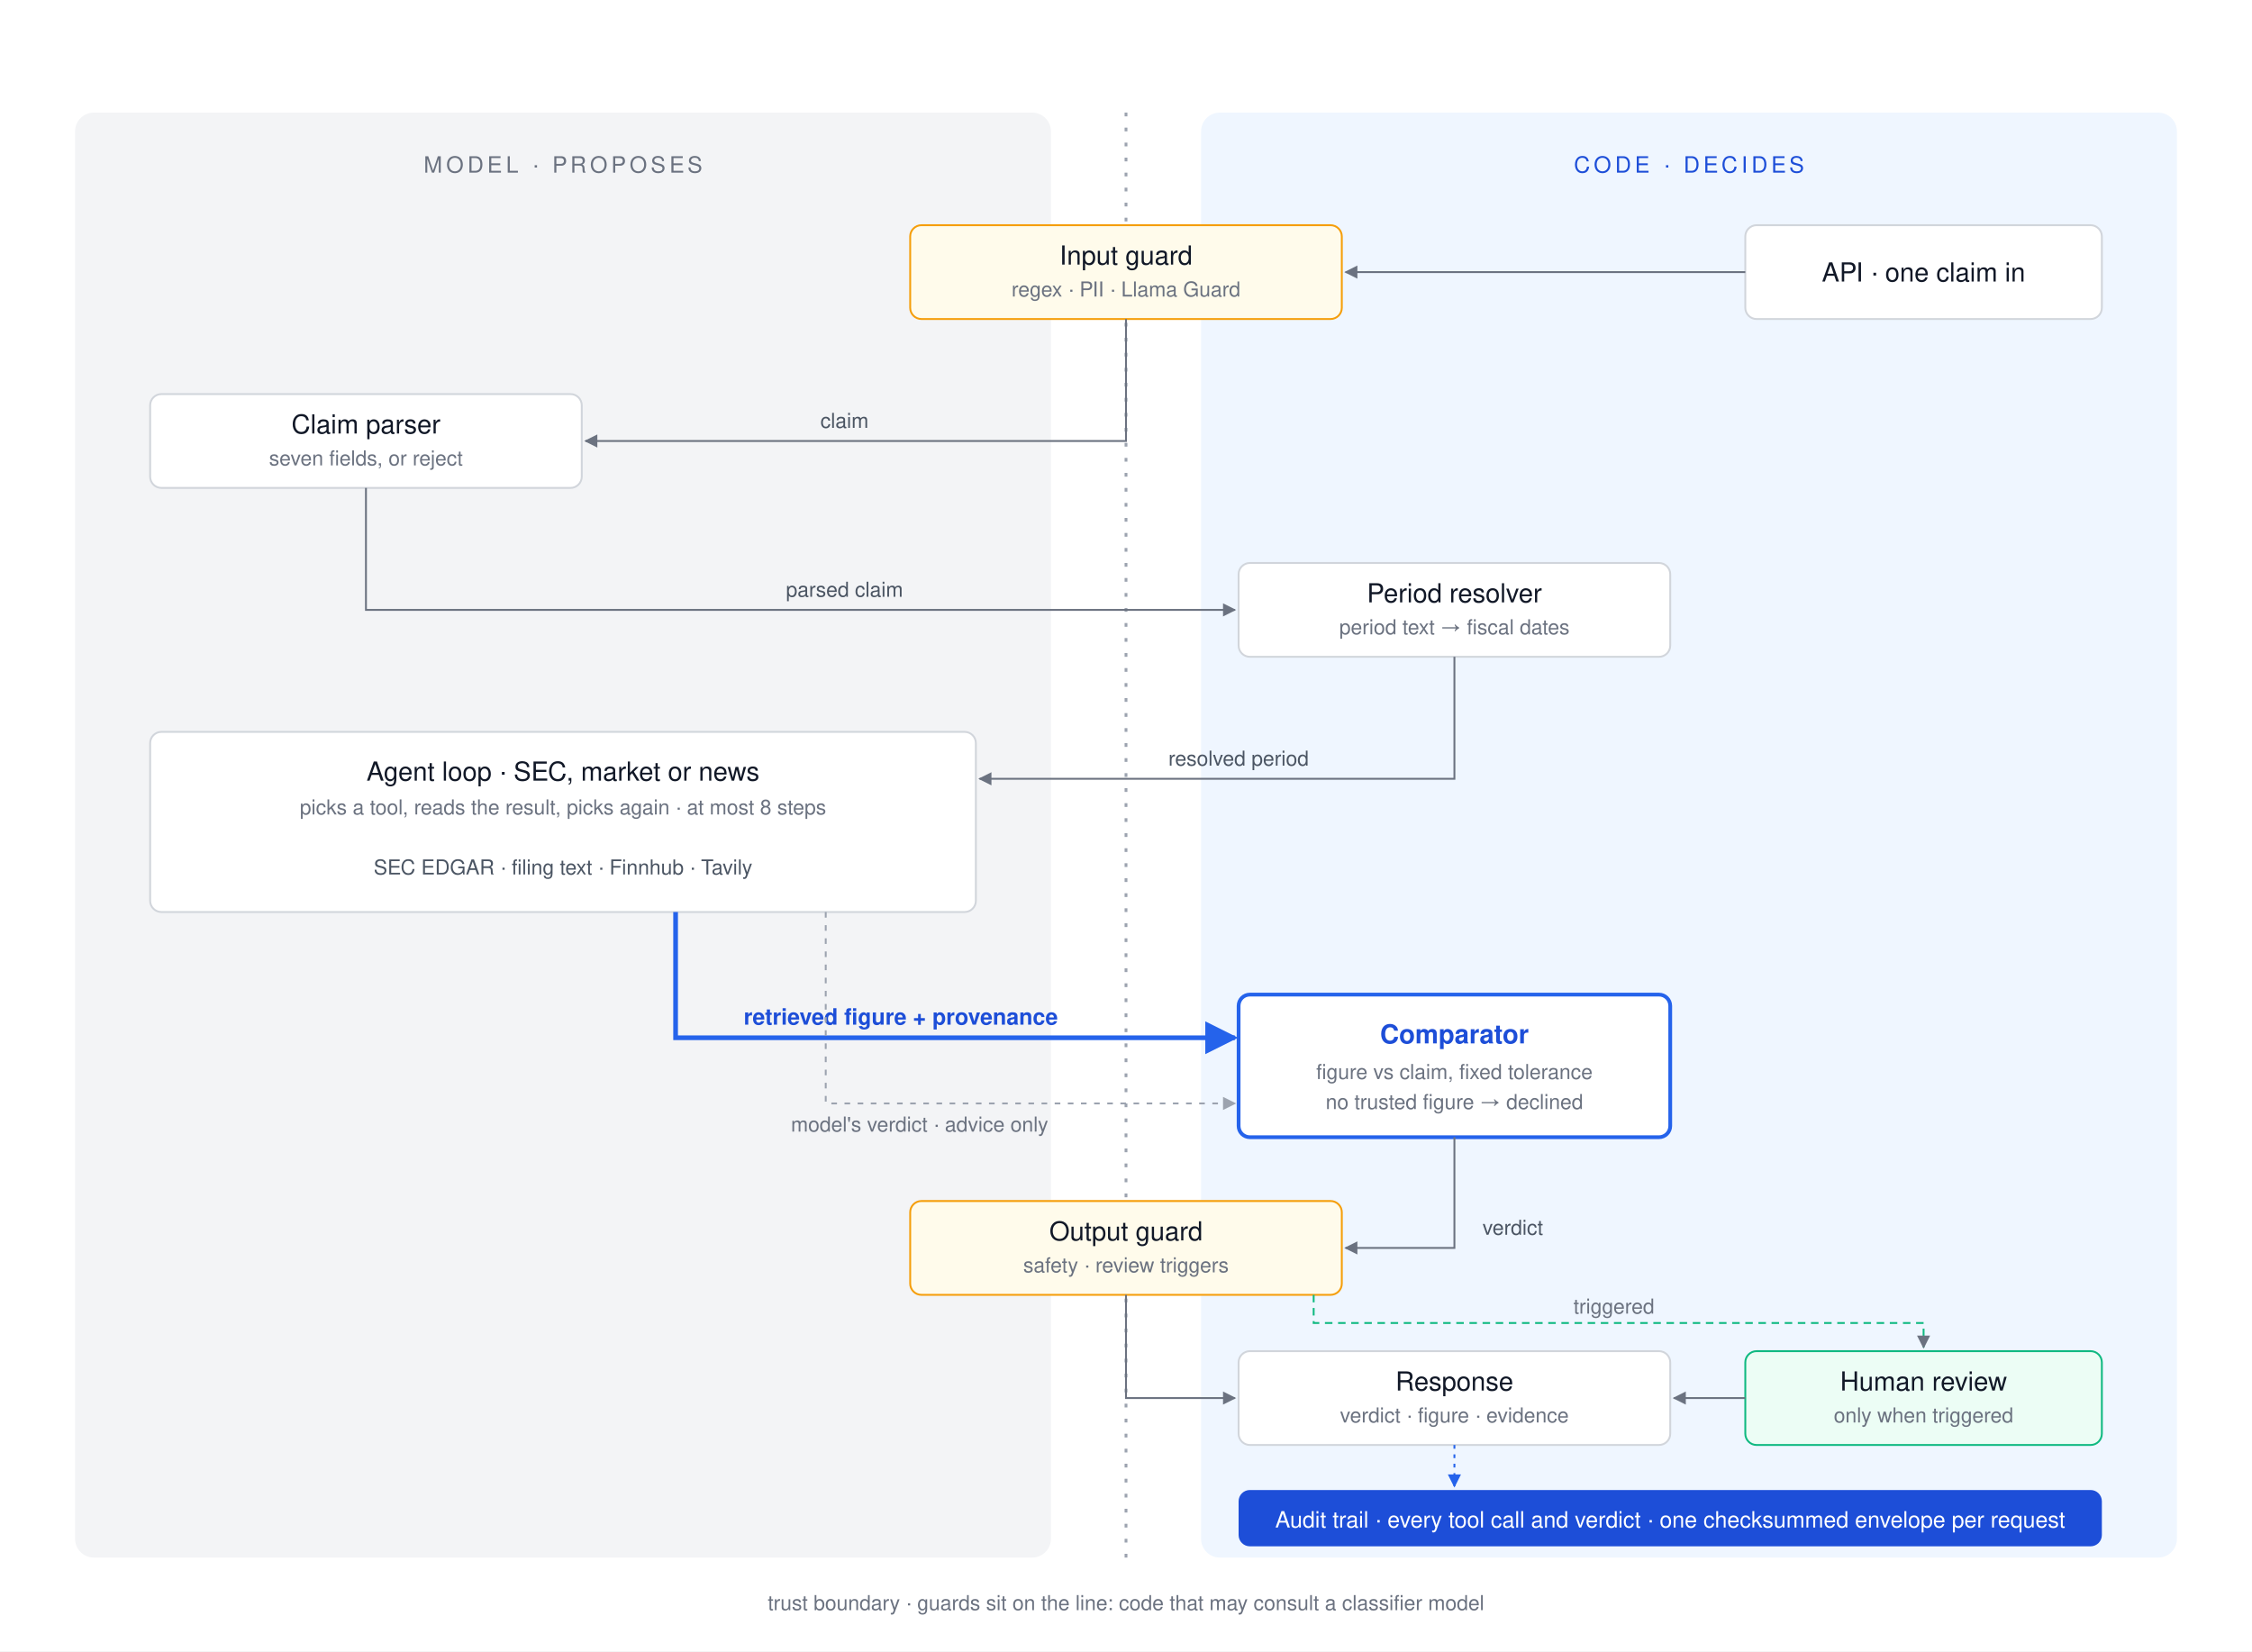
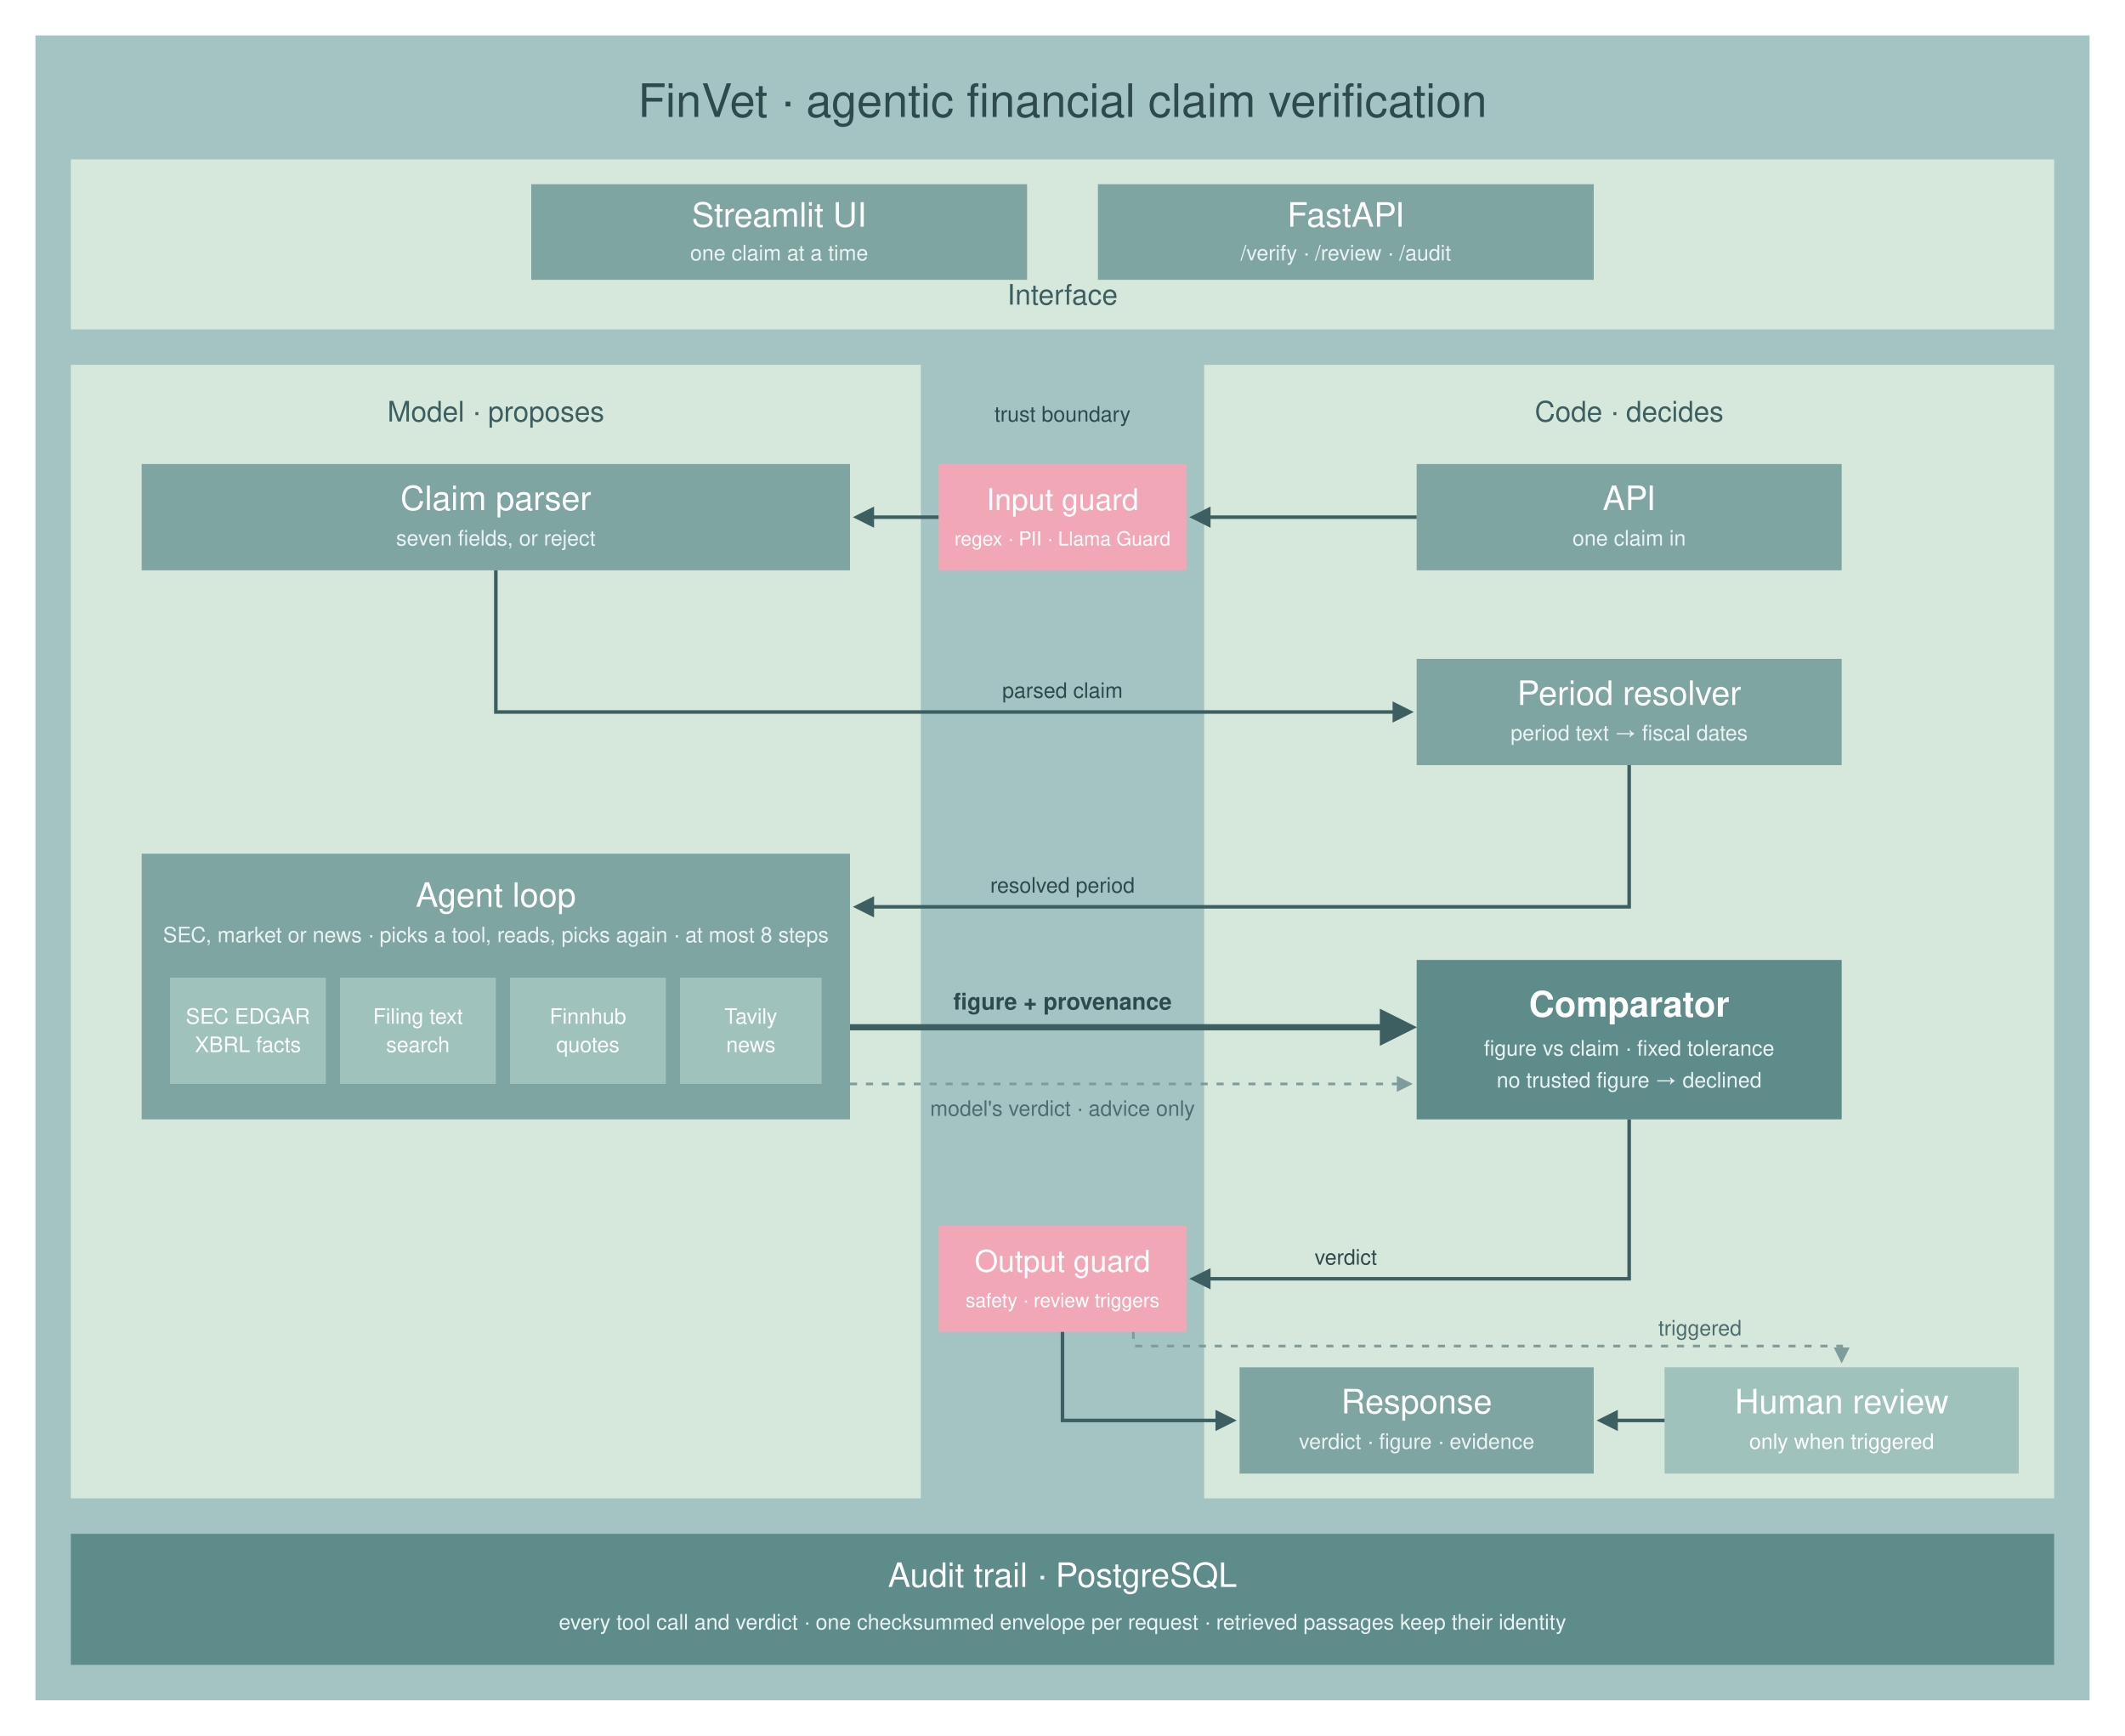
- <svg xmlns="http://www.w3.org/2000/svg" viewBox="0 0 1200 880" role="img" aria-label="FinVet's trust boundary. The claim steps down between the model side and the code side. Guards sit on the boundary. The model parses the claim and runs the agent loop over its sources; code resolves the period, computes the verdict from the retrieved figure, checks the output, consults a human only when triggered, and records every step." font-family="Helvetica, Arial, sans-serif">
+ <svg xmlns="http://www.w3.org/2000/svg" viewBox="0 0 1200 980" role="img" aria-label="FinVet system overview. Two panels, the model that proposes and the code that decides, with the guards in the gap between them. A claim enters through the API and the input guard, the model parses it, code resolves the period, the model runs the agent loop over its sources, code computes the verdict from the retrieved figure, the output guard checks it, a human is consulted only when triggered, and the audit trail at the base records every step." font-family="Helvetica Neue, Helvetica, Arial, sans-serif">
  <defs>
-     <marker id="n" viewBox="0 0 10 10" refX="9" refY="5" markerWidth="7" markerHeight="7" orient="auto-start-reverse">
-       <path d="M0,0 L10,5 L0,10 z" fill="#6b7280" />
+     <marker id="t" viewBox="0 0 10 10" refX="8" refY="5" markerWidth="6" markerHeight="6" orient="auto-start-reverse">
+       <path d="M0,0 L10,5 L0,10 z" fill="#3d5f61" />
    </marker>
-     <marker id="p" viewBox="0 0 10 10" refX="9" refY="5" markerWidth="7" markerHeight="7" orient="auto-start-reverse">
-       <path d="M0,0 L10,5 L0,10 z" fill="#2563eb" />
-     </marker>
-     <marker id="l" viewBox="0 0 10 10" refX="9" refY="5" markerWidth="7" markerHeight="7" orient="auto-start-reverse">
-       <path d="M0,0 L10,5 L0,10 z" fill="#9ca3af" />
+     <marker id="w" viewBox="0 0 10 10" refX="8" refY="5" markerWidth="6" markerHeight="6" orient="auto-start-reverse">
+       <path d="M0,0 L10,5 L0,10 z" fill="#7f9c9c" />
    </marker>
  </defs>
-   <rect width="1200" height="880" fill="#ffffff" />
-   <rect x="40" y="60" width="520" height="770" rx="10" fill="#f3f4f6" />
-   <rect x="640" y="60" width="520" height="770" rx="10" fill="#eff6ff" />
-   <line x1="600" y1="60" x2="600" y2="830" stroke="#9ca3af" stroke-width="1.5" stroke-dasharray="2 6" />
-   <text x="300" y="92" text-anchor="middle" font-size="12" letter-spacing="2" fill="#6b7280">MODEL · PROPOSES</text>
-   <text x="900" y="92" text-anchor="middle" font-size="12" letter-spacing="2" fill="#1d4ed8">CODE · DECIDES</text>
-   <text x="600" y="858" text-anchor="middle" font-size="11" fill="#6b7280">trust boundary · guards sit on the line: code that may consult a classifier model</text>
-   <rect x="930" y="120" width="190" height="50" rx="6" fill="#ffffff" stroke="#d1d5db" stroke-width="1" />
-   <text x="1025" y="150" text-anchor="middle" font-size="14" fill="#111827">API · one claim in</text>
-   <rect x="485" y="120" width="230" height="50" rx="6" fill="#fffbeb" stroke="#f59e0b" stroke-width="1" />
-   <text x="600" y="141" text-anchor="middle" font-size="14" fill="#111827">Input guard</text>
-   <text x="600" y="158" text-anchor="middle" font-size="11" fill="#6b7280">regex · PII · Llama Guard</text>
-   <path d="M930,145 H717" stroke="#6b7280" stroke-width="1" fill="none" marker-end="url(#n)" />
-   <rect x="80" y="210" width="230" height="50" rx="6" fill="#ffffff" stroke="#d1d5db" stroke-width="1" />
-   <text x="195" y="231" text-anchor="middle" font-size="14" fill="#111827">Claim parser</text>
-   <text x="195" y="248" text-anchor="middle" font-size="11" fill="#6b7280">seven fields, or reject</text>
-   <path d="M600,170 V235 H312" stroke="#6b7280" stroke-width="1" fill="none" marker-end="url(#n)" />
-   <text x="450" y="228" text-anchor="middle" font-size="11" fill="#4b5563">claim</text>
-   <rect x="660" y="300" width="230" height="50" rx="6" fill="#ffffff" stroke="#d1d5db" stroke-width="1" />
-   <text x="775" y="321" text-anchor="middle" font-size="14" fill="#111827">Period resolver</text>
-   <text x="775" y="338" text-anchor="middle" font-size="11" fill="#6b7280">period text → fiscal dates</text>
-   <path d="M195,260 V325 H658" stroke="#6b7280" stroke-width="1" fill="none" marker-end="url(#n)" />
-   <text x="450" y="318" text-anchor="middle" font-size="11" fill="#4b5563">parsed claim</text>
-   <rect x="80" y="390" width="440" height="96" rx="6" fill="#ffffff" stroke="#d1d5db" stroke-width="1" />
-   <text x="300" y="416" text-anchor="middle" font-size="14" fill="#111827">Agent loop · SEC, market or news</text>
-   <text x="300" y="434" text-anchor="middle" font-size="11" fill="#6b7280">picks a tool, reads the result, picks again · at most 8 steps</text>
-   <text x="300" y="466" text-anchor="middle" font-size="11" fill="#4b5563">SEC EDGAR · filing text · Finnhub · Tavily</text>
-   <path d="M775,350 V415 H522" stroke="#6b7280" stroke-width="1" fill="none" marker-end="url(#n)" />
-   <text x="660" y="408" text-anchor="middle" font-size="11" fill="#4b5563">resolved period</text>
-   <rect x="660" y="530" width="230" height="76" rx="6" fill="#ffffff" stroke="#2563eb" stroke-width="2" />
-   <text x="775" y="556" text-anchor="middle" font-size="14" font-weight="bold" fill="#1d4ed8">Comparator</text>
-   <text x="775" y="575" text-anchor="middle" font-size="11" fill="#6b7280">figure vs claim, fixed tolerance</text>
-   <text x="775" y="591" text-anchor="middle" font-size="11" fill="#6b7280">no trusted figure → declined</text>
-   <path d="M360,486 V553 H658" stroke="#2563eb" stroke-width="2.5" fill="none" marker-end="url(#p)" />
-   <text x="480" y="546" text-anchor="middle" font-size="12" font-weight="bold" fill="#1d4ed8">retrieved figure + provenance</text>
-   <path d="M440,486 V588 H658" stroke="#9ca3af" stroke-width="1" stroke-dasharray="3 4" fill="none" marker-end="url(#l)" />
-   <text x="490" y="603" text-anchor="middle" font-size="11" fill="#6b7280">model's verdict · advice only</text>
-   <rect x="485" y="640" width="230" height="50" rx="6" fill="#fffbeb" stroke="#f59e0b" stroke-width="1" />
-   <text x="600" y="661" text-anchor="middle" font-size="14" fill="#111827">Output guard</text>
-   <text x="600" y="678" text-anchor="middle" font-size="11" fill="#6b7280">safety · review triggers</text>
-   <path d="M775,606 V665 H717" stroke="#6b7280" stroke-width="1" fill="none" marker-end="url(#n)" />
-   <text x="790" y="658" text-anchor="start" font-size="11" fill="#4b5563">verdict</text>
-   <rect x="660" y="720" width="230" height="50" rx="6" fill="#ffffff" stroke="#d1d5db" stroke-width="1" />
-   <text x="775" y="741" text-anchor="middle" font-size="14" fill="#111827">Response</text>
-   <text x="775" y="758" text-anchor="middle" font-size="11" fill="#6b7280">verdict · figure · evidence</text>
-   <rect x="930" y="720" width="190" height="50" rx="6" fill="#ecfdf5" stroke="#10b981" stroke-width="1" />
-   <text x="1025" y="741" text-anchor="middle" font-size="14" fill="#111827">Human review</text>
-   <text x="1025" y="758" text-anchor="middle" font-size="11" fill="#6b7280">only when triggered</text>
-   <path d="M600,690 V745 H658" stroke="#6b7280" stroke-width="1" fill="none" marker-end="url(#n)" />
-   <path d="M700,690 V705 H1025 V718" stroke="#10b981" stroke-width="1" stroke-dasharray="4 3" fill="none" marker-end="url(#n)" />
-   <text x="860" y="700" text-anchor="middle" font-size="11" fill="#6b7280">triggered</text>
-   <path d="M930,745 H892" stroke="#6b7280" stroke-width="1" fill="none" marker-end="url(#n)" />
-   <rect x="660" y="794" width="460" height="30" rx="6" fill="#1d4ed8" />
-   <text x="890" y="814" text-anchor="middle" font-size="12" fill="#ffffff">Audit trail · every tool call and verdict · one checksummed envelope per request</text>
-   <path d="M775,770 V792" stroke="#2563eb" stroke-width="1" stroke-dasharray="2 3" fill="none" marker-end="url(#p)" />
+   <rect width="1200" height="980" fill="#ffffff" />
+   <rect x="20" y="20" width="1160" height="940" fill="#a3c4c3" />
+   <text x="600" y="66" text-anchor="middle" font-size="26" fill="#2f4a4d">FinVet · agentic financial claim verification</text>
+   <rect x="40" y="90" width="1120" height="96" fill="#d6e8db" />
+   <text x="600" y="172" text-anchor="middle" font-size="16" fill="#3d5f61">Interface</text>
+   <rect x="300" y="104" width="280" height="54" fill="#7fa5a3" />
+   <text x="440" y="128" text-anchor="middle" font-size="19" fill="#ffffff">Streamlit UI</text>
+   <text x="440" y="147" text-anchor="middle" font-size="12" fill="#eaf3f1">one claim at a time</text>
+   <rect x="620" y="104" width="280" height="54" fill="#7fa5a3" />
+   <text x="760" y="128" text-anchor="middle" font-size="19" fill="#ffffff">FastAPI</text>
+   <text x="760" y="147" text-anchor="middle" font-size="12" fill="#eaf3f1">/verify · /review · /audit</text>
+   <rect x="40" y="206" width="480" height="640" fill="#d6e8db" />
+   <text x="280" y="238" text-anchor="middle" font-size="16" fill="#3d5f61">Model · proposes</text>
+   <rect x="680" y="206" width="480" height="640" fill="#d6e8db" />
+   <text x="920" y="238" text-anchor="middle" font-size="16" fill="#3d5f61">Code · decides</text>
+   <text x="600" y="238" text-anchor="middle" font-size="12" fill="#2f4a4d">trust boundary</text>
+   <rect x="800" y="262" width="240" height="60" fill="#7fa5a3" />
+   <text x="920" y="288" text-anchor="middle" font-size="19" fill="#ffffff">API</text>
+   <text x="920" y="308" text-anchor="middle" font-size="12" fill="#eaf3f1">one claim in</text>
+   <rect x="530" y="262" width="140" height="60" fill="#f2a7b6" />
+   <text x="600" y="288" text-anchor="middle" font-size="17" fill="#ffffff">Input guard</text>
+   <text x="600" y="308" text-anchor="middle" font-size="11" fill="#ffffff">regex · PII · Llama Guard</text>
+   <rect x="80" y="262" width="400" height="60" fill="#7fa5a3" />
+   <text x="280" y="288" text-anchor="middle" font-size="19" fill="#ffffff">Claim parser</text>
+   <text x="280" y="308" text-anchor="middle" font-size="12" fill="#eaf3f1">seven fields, or reject</text>
+   <path d="M800,292 H674" stroke="#3d5f61" stroke-width="2" fill="none" marker-end="url(#t)" />
+   <path d="M530,292 H484" stroke="#3d5f61" stroke-width="2" fill="none" marker-end="url(#t)" />
+   <rect x="800" y="372" width="240" height="60" fill="#7fa5a3" />
+   <text x="920" y="398" text-anchor="middle" font-size="19" fill="#ffffff">Period resolver</text>
+   <text x="920" y="418" text-anchor="middle" font-size="12" fill="#eaf3f1">period text → fiscal dates</text>
+   <path d="M280,322 V402 H796" stroke="#3d5f61" stroke-width="2" fill="none" marker-end="url(#t)" />
+   <text x="600" y="394" text-anchor="middle" font-size="12" fill="#2f4a4d">parsed claim</text>
+   <rect x="80" y="482" width="400" height="150" fill="#7fa5a3" />
+   <text x="280" y="512" text-anchor="middle" font-size="19" fill="#ffffff">Agent loop</text>
+   <text x="280" y="532" text-anchor="middle" font-size="12" fill="#eaf3f1">SEC, market or news · picks a tool, reads, picks again · at most 8 steps</text>
+   <g fill="#9fc2bc">
+     <rect x="96" y="552" width="88" height="60" />
+     <rect x="192" y="552" width="88" height="60" />
+     <rect x="288" y="552" width="88" height="60" />
+     <rect x="384" y="552" width="80" height="60" />
+   </g>
+   <g font-size="12" fill="#ffffff" text-anchor="middle">
+     <text x="140" y="578">SEC EDGAR</text>
+     <text x="140" y="594">XBRL facts</text>
+     <text x="236" y="578">Filing text</text>
+     <text x="236" y="594">search</text>
+     <text x="332" y="578">Finnhub</text>
+     <text x="332" y="594">quotes</text>
+     <text x="424" y="578">Tavily</text>
+     <text x="424" y="594">news</text>
+   </g>
+   <path d="M920,432 V512 H484" stroke="#3d5f61" stroke-width="2" fill="none" marker-end="url(#t)" />
+   <text x="600" y="504" text-anchor="middle" font-size="12" fill="#2f4a4d">resolved period</text>
+   <rect x="800" y="542" width="240" height="90" fill="#5e8c8a" />
+   <text x="920" y="574" text-anchor="middle" font-size="20" font-weight="bold" fill="#ffffff">Comparator</text>
+   <text x="920" y="596" text-anchor="middle" font-size="12" fill="#eaf3f1">figure vs claim · fixed tolerance</text>
+   <text x="920" y="614" text-anchor="middle" font-size="12" fill="#eaf3f1">no trusted figure → declined</text>
+   <path d="M480,580 H796" stroke="#3d5f61" stroke-width="3.5" fill="none" marker-end="url(#t)" />
+   <text x="600" y="570" text-anchor="middle" font-size="13" font-weight="bold" fill="#2f4a4d">figure + provenance</text>
+   <path d="M480,612 H796" stroke="#7f9c9c" stroke-width="1.5" stroke-dasharray="4 5" fill="none" marker-end="url(#w)" />
+   <text x="600" y="630" text-anchor="middle" font-size="12" fill="#4f6d6f">model's verdict · advice only</text>
+   <rect x="530" y="692" width="140" height="60" fill="#f2a7b6" />
+   <text x="600" y="718" text-anchor="middle" font-size="17" fill="#ffffff">Output guard</text>
+   <text x="600" y="738" text-anchor="middle" font-size="11" fill="#ffffff">safety · review triggers</text>
+   <path d="M920,632 V722 H674" stroke="#3d5f61" stroke-width="2" fill="none" marker-end="url(#t)" />
+   <text x="760" y="714" text-anchor="middle" font-size="12" fill="#2f4a4d">verdict</text>
+   <rect x="700" y="772" width="200" height="60" fill="#7fa5a3" />
+   <text x="800" y="798" text-anchor="middle" font-size="19" fill="#ffffff">Response</text>
+   <text x="800" y="818" text-anchor="middle" font-size="12" fill="#eaf3f1">verdict · figure · evidence</text>
+   <rect x="940" y="772" width="200" height="60" fill="#9fc2bc" />
+   <text x="1040" y="798" text-anchor="middle" font-size="19" fill="#ffffff">Human review</text>
+   <text x="1040" y="818" text-anchor="middle" font-size="12" fill="#ffffff">only when triggered</text>
+   <path d="M600,752 V802 H696" stroke="#3d5f61" stroke-width="2" fill="none" marker-end="url(#t)" />
+   <path d="M640,752 V760 H1040 V768" stroke="#7f9c9c" stroke-width="1.5" stroke-dasharray="4 5" fill="none" marker-end="url(#w)" />
+   <text x="960" y="754" text-anchor="middle" font-size="12" fill="#4f6d6f">triggered</text>
+   <path d="M940,802 H904" stroke="#3d5f61" stroke-width="2" fill="none" marker-end="url(#t)" />
+   <rect x="40" y="866" width="1120" height="74" fill="#5e8c8a" />
+   <text x="600" y="896" text-anchor="middle" font-size="19" fill="#ffffff">Audit trail · PostgreSQL</text>
+   <text x="600" y="920" text-anchor="middle" font-size="12" fill="#eaf3f1">every tool call and verdict · one checksummed envelope per request · retrieved passages keep their identity</text>
</svg>
